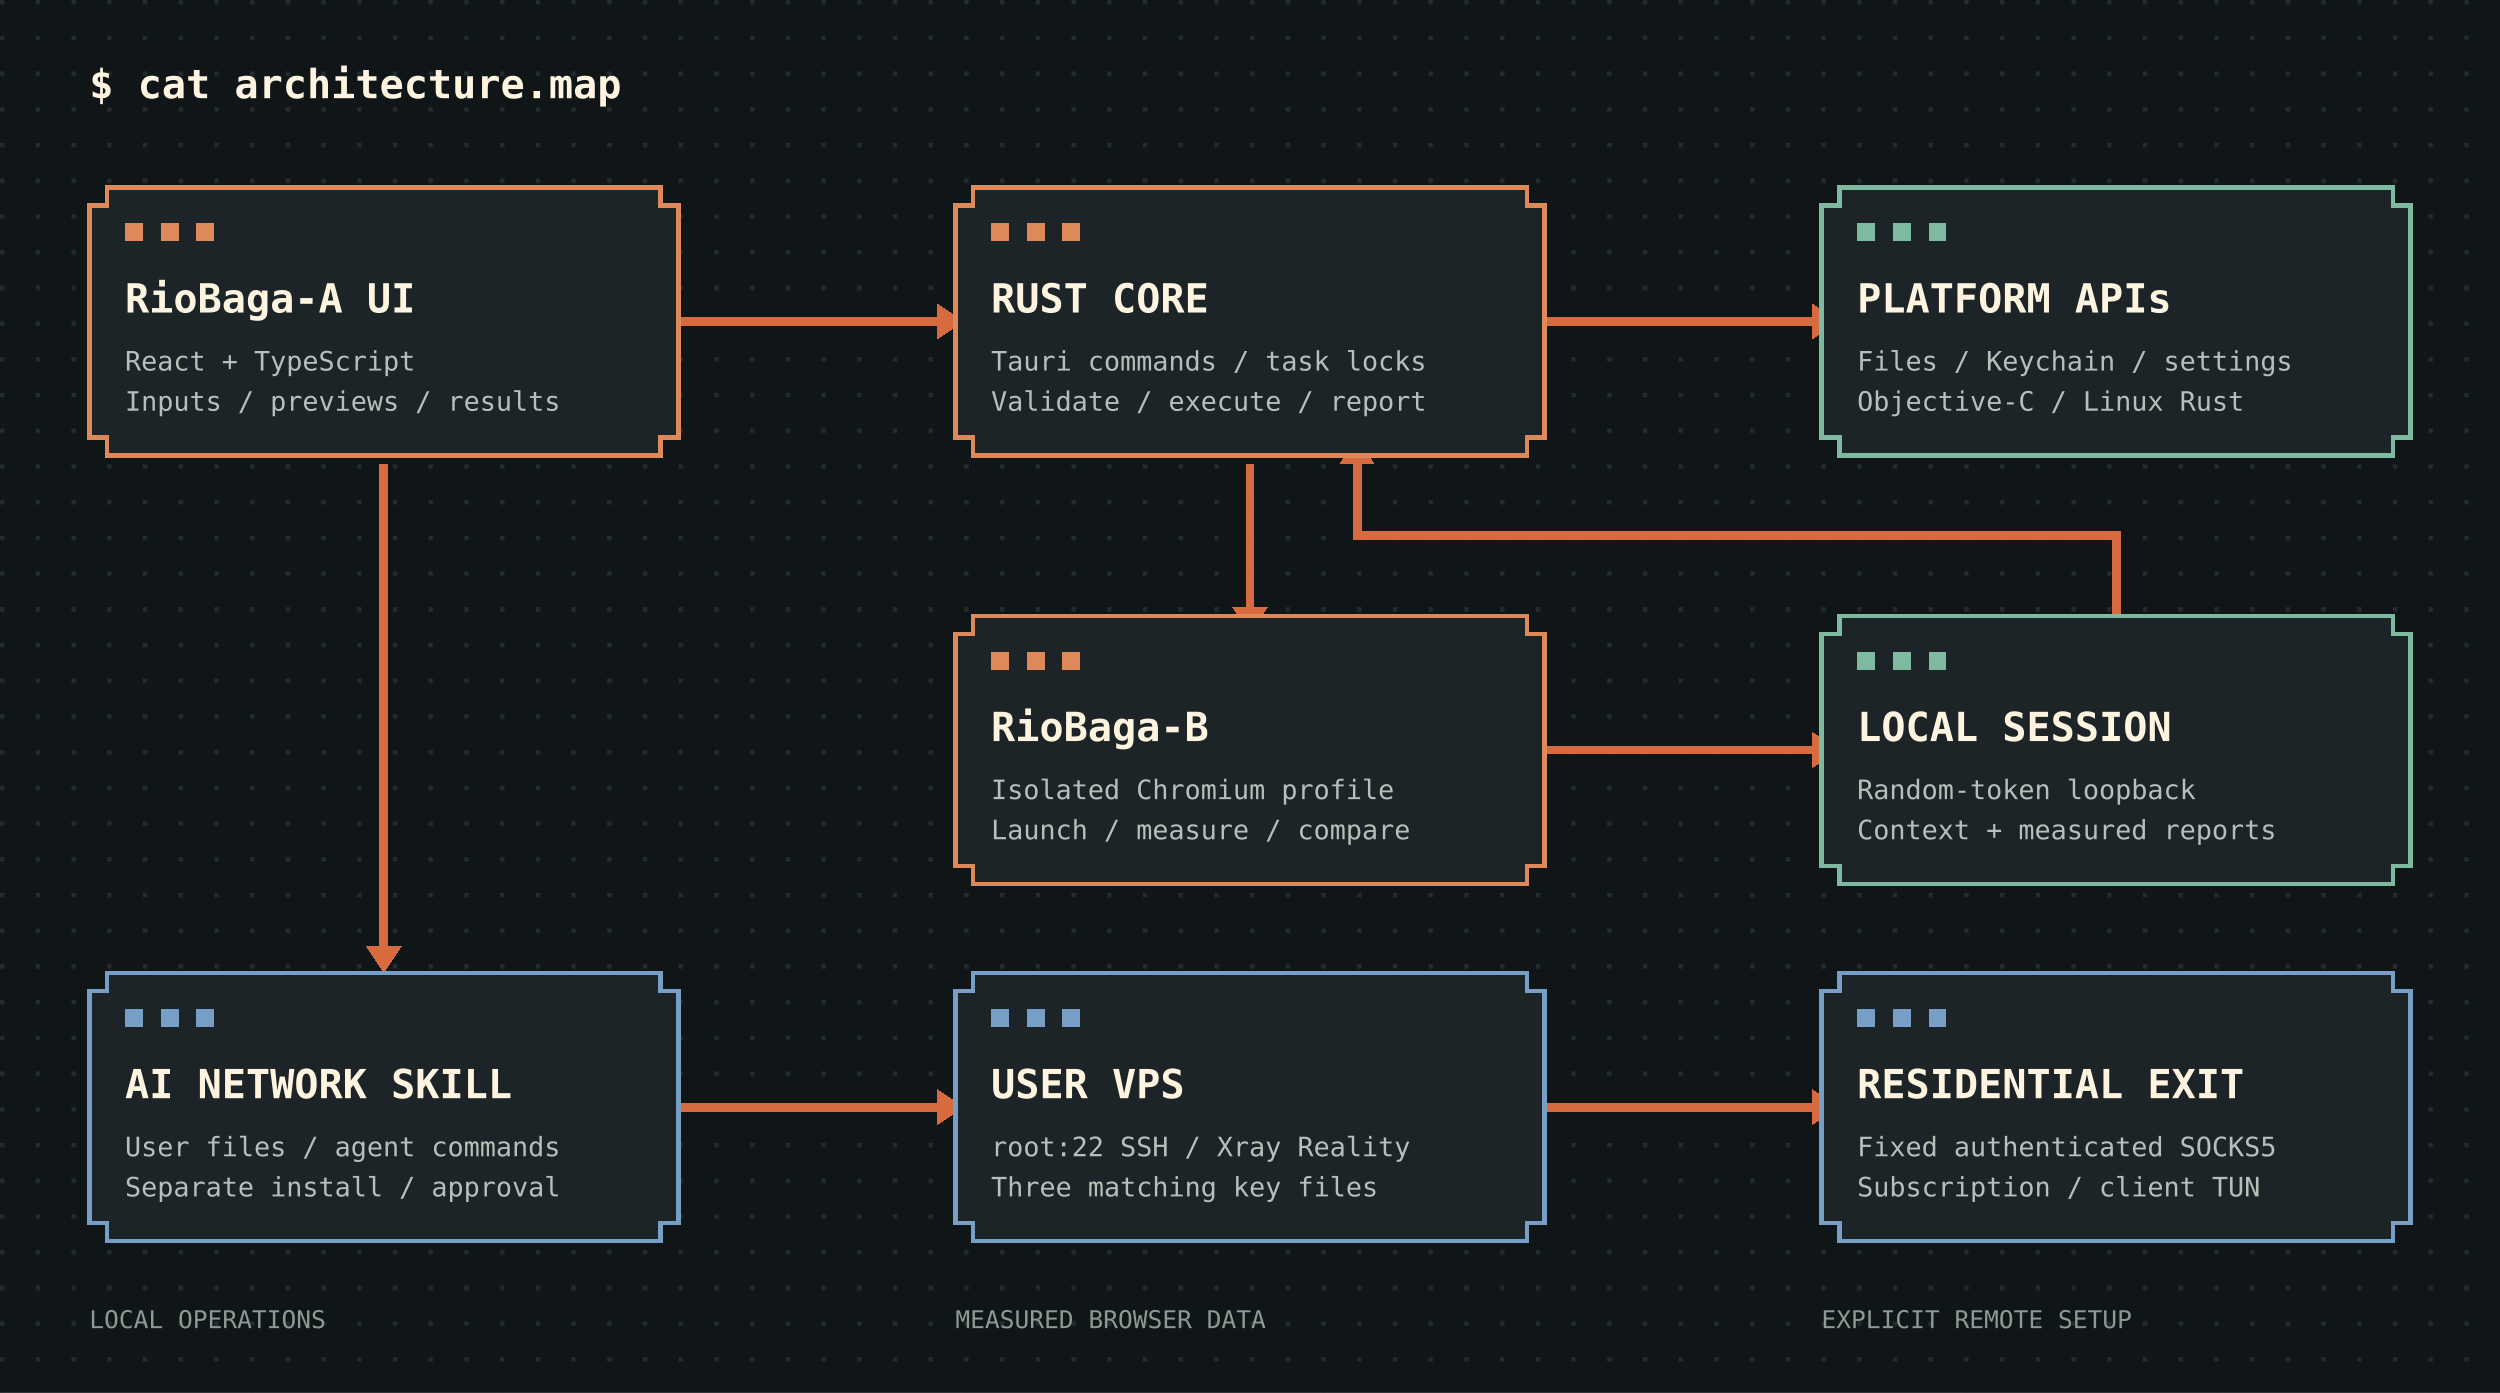
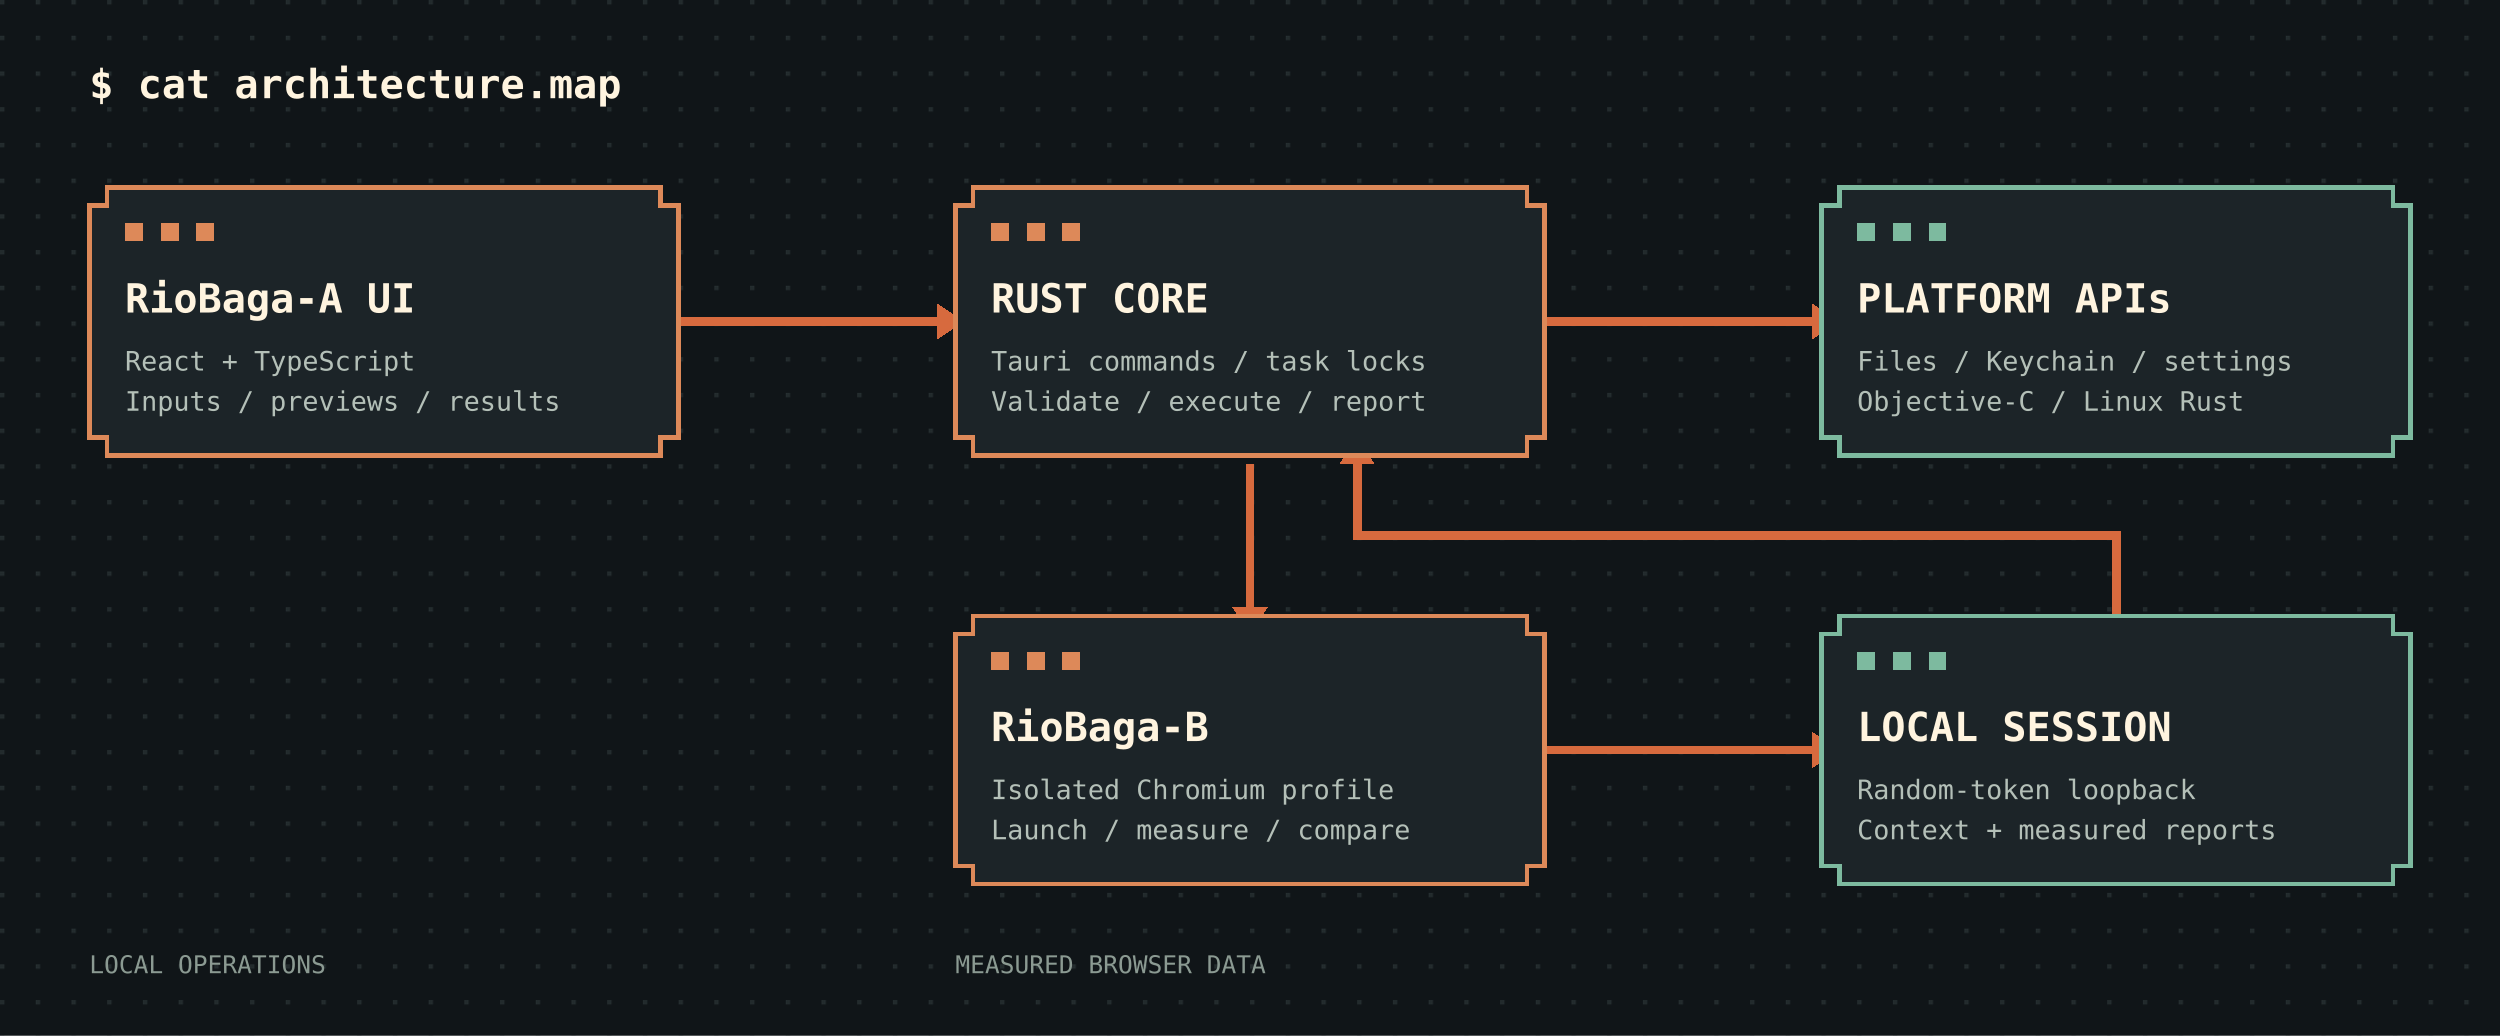
- <svg xmlns="http://www.w3.org/2000/svg" width="1120" height="624" viewBox="0 0 1120 624" role="img" aria-labelledby="title desc">
+ <svg xmlns="http://www.w3.org/2000/svg" width="1120" height="464" viewBox="0 0 1120 464" role="img" aria-labelledby="title desc">
  <defs>
    <pattern id="grid" width="16" height="16" patternUnits="userSpaceOnUse">
      <rect width="2" height="2" fill="#222a2c" />
    </pattern>
  </defs>
-   <rect width="1120" height="624" fill="#101518" />
-   <rect width="1120" height="624" fill="url(#grid)" />
+   <rect width="1120" height="464" fill="#101518" />
+   <rect width="1120" height="464" fill="url(#grid)" />
  <g fill="#fff4df" font-family="ui-monospace,SFMono-Regular,Consolas,monospace">
    <text x="40" y="44" font-size="18" font-weight="bold">$ cat architecture.map</text>
  </g>
  <g fill="none" stroke="#d76a3e" stroke-width="4" shape-rendering="crispEdges">
-     <path d="M300 144H420M692 144H812M560 208V272M692 336H812M948 280V240H608V208M172 208V424M300 496H420M692 496H812" />
+     <path d="M300 144H420M692 144H812M560 208V272M692 336H812M948 280V240H608V208" />
  </g>
  <g fill="#d76a3e" shape-rendering="crispEdges">
-     <path d="M420 136V152L432 144ZM812 136V152L824 144ZM552 272H568L560 284ZM812 328V344L824 336ZM600 208H616L608 196ZM164 424H180L172 436ZM420 488V504L432 496ZM812 488V504L824 496Z" />
+     <path d="M420 136V152L432 144ZM812 136V152L824 144ZM552 272H568L560 284ZM812 328V344L824 336ZM600 208H616L608 196Z" />
  </g>
  <path d="M48 84H296V92H304V196H296V204H48V196H40V92H48Z" fill="#1c2428" stroke="#dd8959" stroke-width="2" shape-rendering="crispEdges" />
  <path d="M56 100h8v8h-8zm16 0h8v8h-8zm16 0h8v8h-8z" fill="#dd8959" shape-rendering="crispEdges" />
  <g font-family="ui-monospace,SFMono-Regular,Consolas,monospace">
    <text x="56" y="140" fill="#fff4df" font-size="18" font-weight="bold">RioBaga-A UI</text>
    <text x="56" y="166" fill="#b4c0b8" font-size="12">React + TypeScript</text>
    <text x="56" y="184" fill="#b4c0b8" font-size="12">Inputs / previews / results</text>
  </g>
  <path d="M436 84H684V92H692V196H684V204H436V196H428V92H436Z" fill="#1c2428" stroke="#dd8959" stroke-width="2" shape-rendering="crispEdges" />
  <path d="M444 100h8v8h-8zm16 0h8v8h-8zm16 0h8v8h-8z" fill="#dd8959" shape-rendering="crispEdges" />
  <g font-family="ui-monospace,SFMono-Regular,Consolas,monospace">
    <text x="444" y="140" fill="#fff4df" font-size="18" font-weight="bold">RUST CORE</text>
    <text x="444" y="166" fill="#b4c0b8" font-size="12">Tauri commands / task locks</text>
    <text x="444" y="184" fill="#b4c0b8" font-size="12">Validate / execute / report</text>
  </g>
  <path d="M824 84H1072V92H1080V196H1072V204H824V196H816V92H824Z" fill="#1c2428" stroke="#7dba9f" stroke-width="2" shape-rendering="crispEdges" />
  <path d="M832 100h8v8h-8zm16 0h8v8h-8zm16 0h8v8h-8z" fill="#7dba9f" shape-rendering="crispEdges" />
  <g font-family="ui-monospace,SFMono-Regular,Consolas,monospace">
    <text x="832" y="140" fill="#fff4df" font-size="18" font-weight="bold">PLATFORM APIs</text>
    <text x="832" y="166" fill="#b4c0b8" font-size="12">Files / Keychain / settings</text>
    <text x="832" y="184" fill="#b4c0b8" font-size="12">Objective-C / Linux Rust</text>
  </g>
  <path d="M436 276H684V284H692V388H684V396H436V388H428V284H436Z" fill="#1c2428" stroke="#dd8959" stroke-width="2" shape-rendering="crispEdges" />
  <path d="M444 292h8v8h-8zm16 0h8v8h-8zm16 0h8v8h-8z" fill="#dd8959" shape-rendering="crispEdges" />
  <g font-family="ui-monospace,SFMono-Regular,Consolas,monospace">
    <text x="444" y="332" fill="#fff4df" font-size="18" font-weight="bold">RioBaga-B</text>
    <text x="444" y="358" fill="#b4c0b8" font-size="12">Isolated Chromium profile</text>
    <text x="444" y="376" fill="#b4c0b8" font-size="12">Launch / measure / compare</text>
  </g>
  <path d="M824 276H1072V284H1080V388H1072V396H824V388H816V284H824Z" fill="#1c2428" stroke="#7dba9f" stroke-width="2" shape-rendering="crispEdges" />
  <path d="M832 292h8v8h-8zm16 0h8v8h-8zm16 0h8v8h-8z" fill="#7dba9f" shape-rendering="crispEdges" />
  <g font-family="ui-monospace,SFMono-Regular,Consolas,monospace">
    <text x="832" y="332" fill="#fff4df" font-size="18" font-weight="bold">LOCAL SESSION</text>
    <text x="832" y="358" fill="#b4c0b8" font-size="12">Random-token loopback</text>
    <text x="832" y="376" fill="#b4c0b8" font-size="12">Context + measured reports</text>
  </g>
-   <path d="M48 436H296V444H304V548H296V556H48V548H40V444H48Z" fill="#1c2428" stroke="#779fc6" stroke-width="2" shape-rendering="crispEdges" />
-   <path d="M56 452h8v8h-8zm16 0h8v8h-8zm16 0h8v8h-8z" fill="#779fc6" shape-rendering="crispEdges" />
-   <g font-family="ui-monospace,SFMono-Regular,Consolas,monospace">
-     <text x="56" y="492" fill="#fff4df" font-size="18" font-weight="bold">AI NETWORK SKILL</text>
-     <text x="56" y="518" fill="#b4c0b8" font-size="12">User files / agent commands</text>
-     <text x="56" y="536" fill="#b4c0b8" font-size="12">Separate install / approval</text>
-   </g>
-   <path d="M436 436H684V444H692V548H684V556H436V548H428V444H436Z" fill="#1c2428" stroke="#779fc6" stroke-width="2" shape-rendering="crispEdges" />
-   <path d="M444 452h8v8h-8zm16 0h8v8h-8zm16 0h8v8h-8z" fill="#779fc6" shape-rendering="crispEdges" />
-   <g font-family="ui-monospace,SFMono-Regular,Consolas,monospace">
-     <text x="444" y="492" fill="#fff4df" font-size="18" font-weight="bold">USER VPS</text>
-     <text x="444" y="518" fill="#b4c0b8" font-size="12">root:22 SSH / Xray Reality</text>
-     <text x="444" y="536" fill="#b4c0b8" font-size="12">Three matching key files</text>
-   </g>
-   <path d="M824 436H1072V444H1080V548H1072V556H824V548H816V444H824Z" fill="#1c2428" stroke="#779fc6" stroke-width="2" shape-rendering="crispEdges" />
-   <path d="M832 452h8v8h-8zm16 0h8v8h-8zm16 0h8v8h-8z" fill="#779fc6" shape-rendering="crispEdges" />
-   <g font-family="ui-monospace,SFMono-Regular,Consolas,monospace">
-     <text x="832" y="492" fill="#fff4df" font-size="18" font-weight="bold">RESIDENTIAL EXIT</text>
-     <text x="832" y="518" fill="#b4c0b8" font-size="12">Fixed authenticated SOCKS5</text>
-     <text x="832" y="536" fill="#b4c0b8" font-size="12">Subscription / client TUN</text>
-   </g>
  <g font-family="ui-monospace,SFMono-Regular,Consolas,monospace" font-size="11" fill="#8b9a92">
-     <text x="40" y="595">LOCAL OPERATIONS</text>
-     <text x="428" y="595">MEASURED BROWSER DATA</text>
-     <text x="816" y="595">EXPLICIT REMOTE SETUP</text>
+     <text x="40" y="436">LOCAL OPERATIONS</text>
+     <text x="428" y="436">MEASURED BROWSER DATA</text>
  </g>
</svg>
